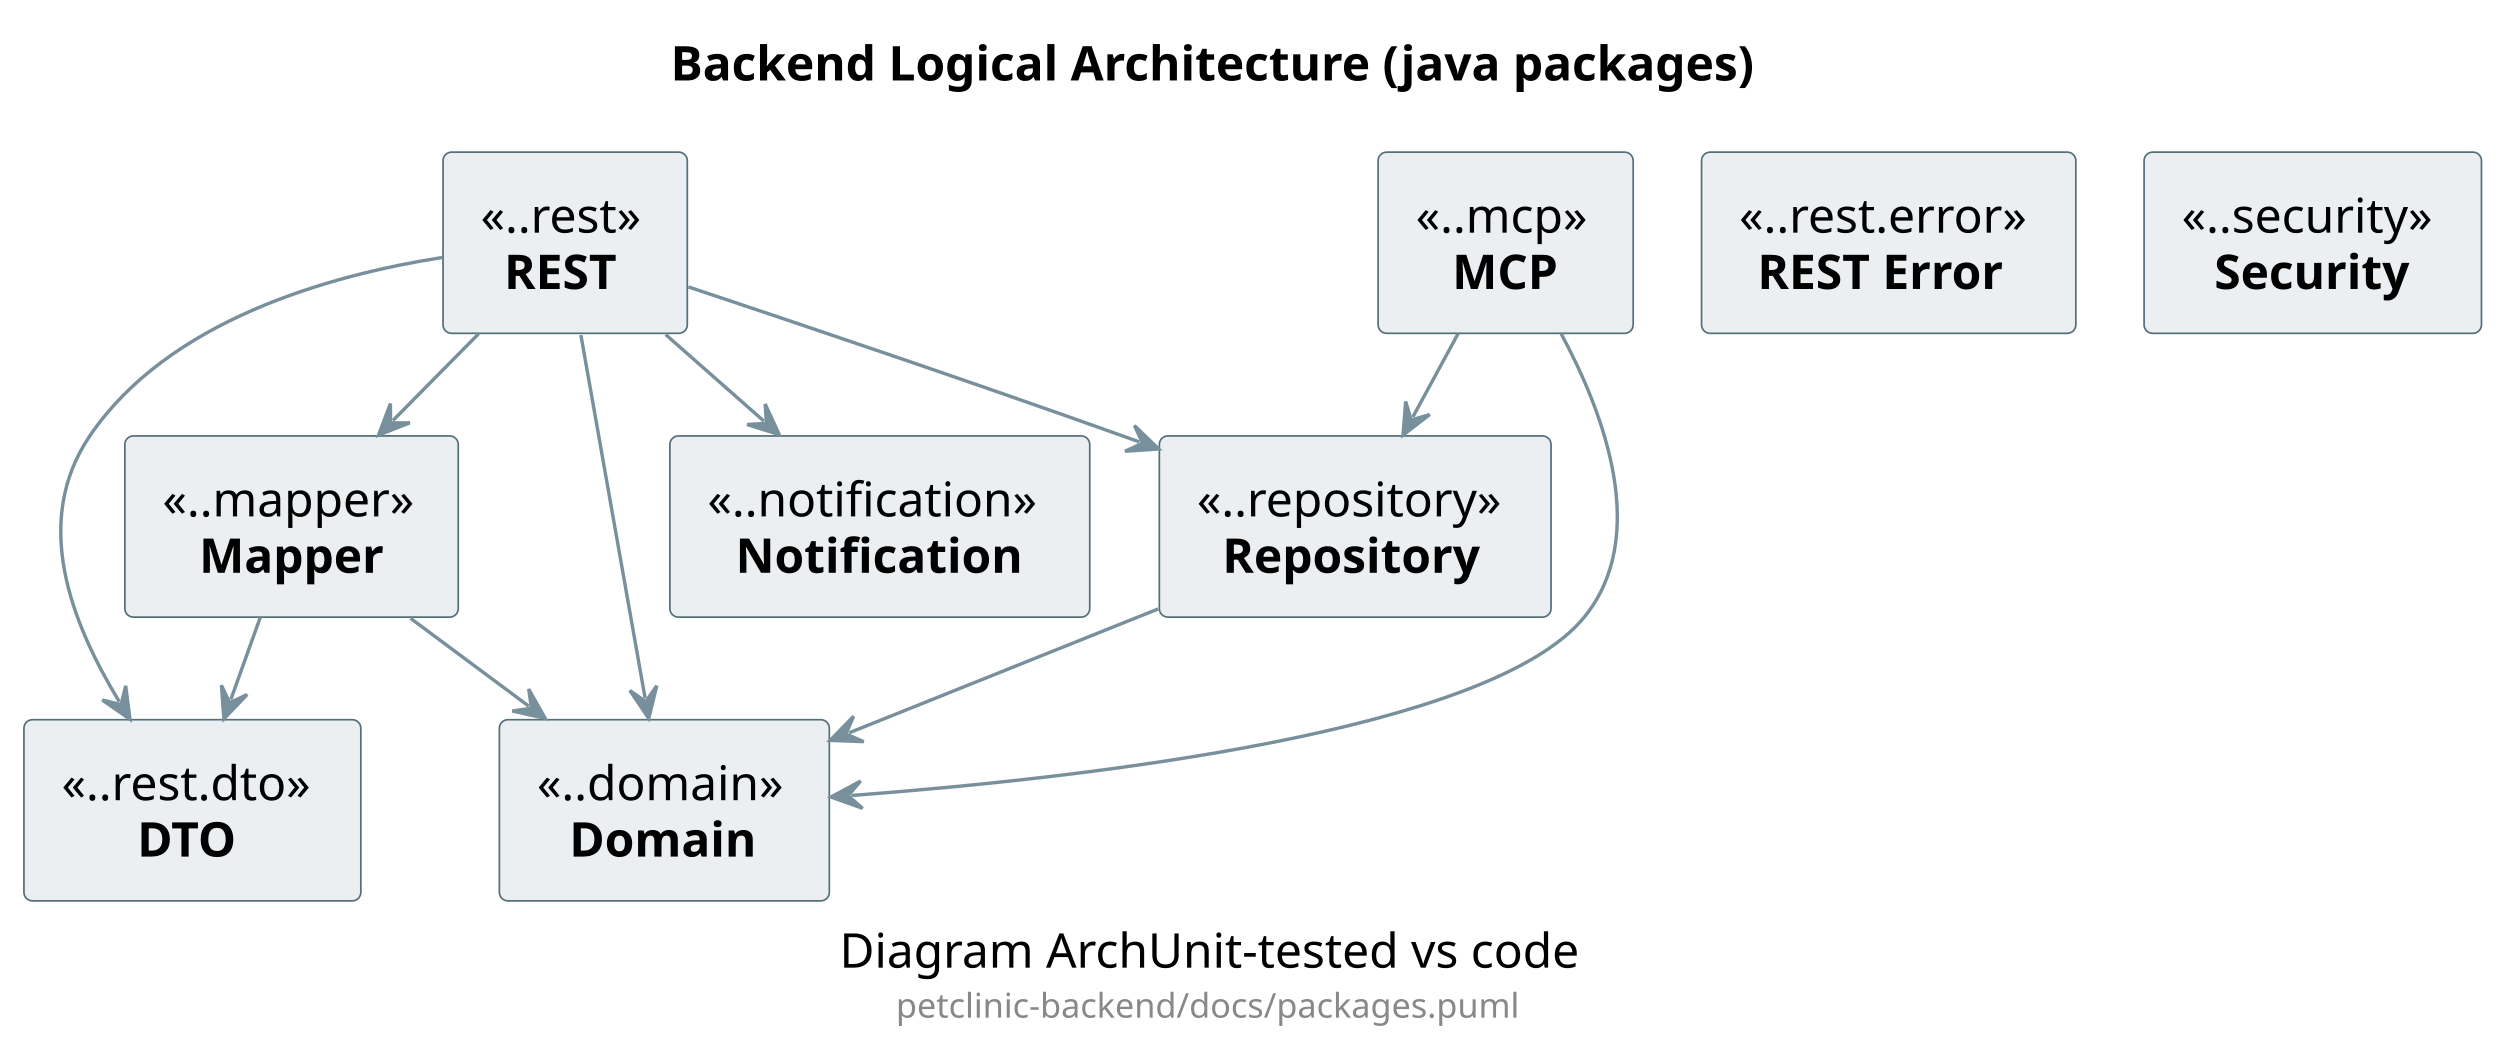
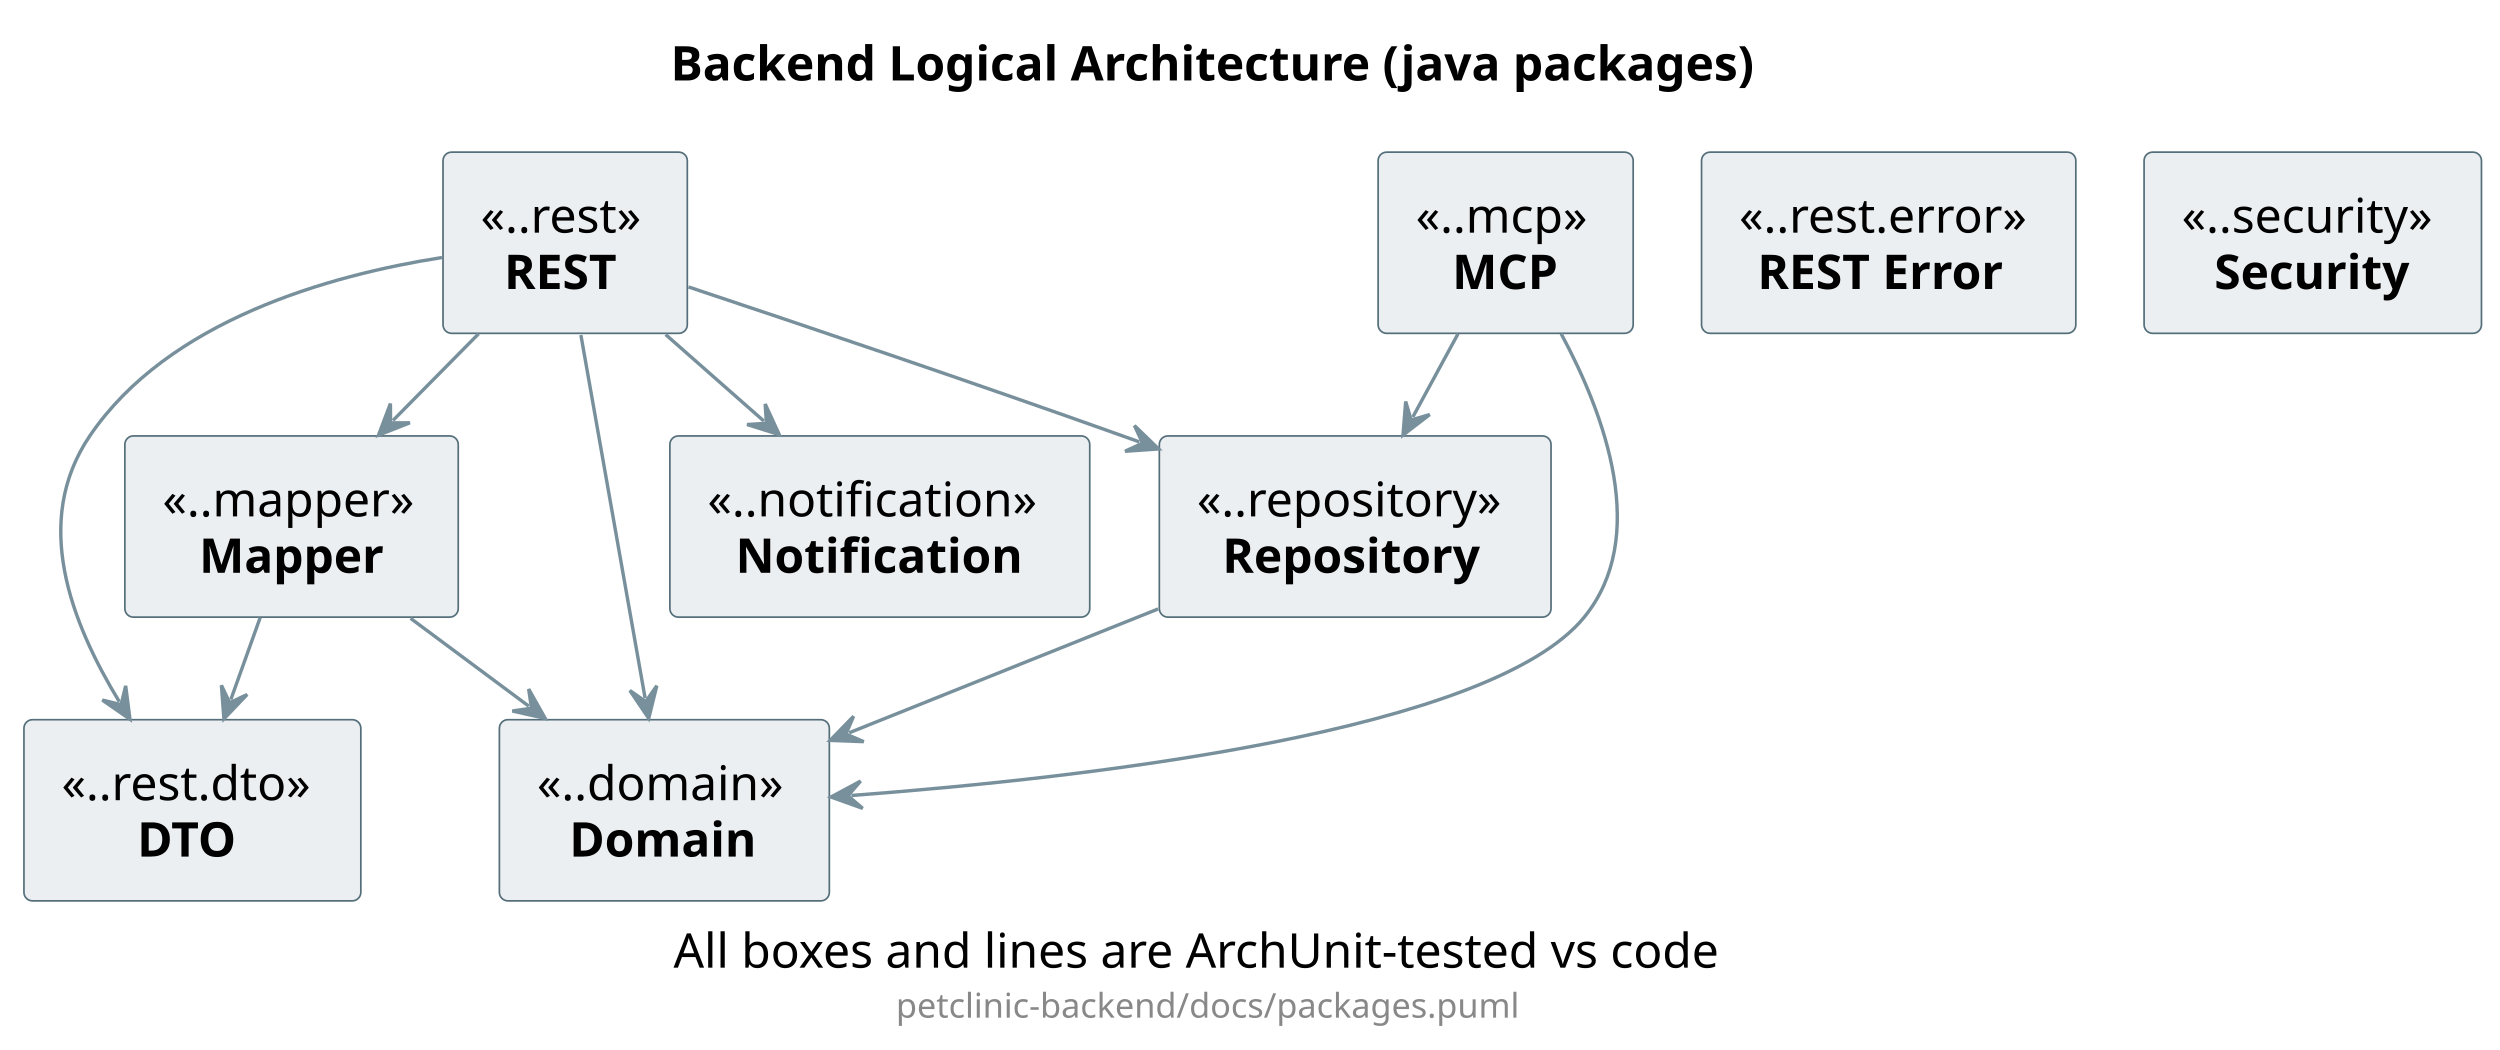
<svg xmlns="http://www.w3.org/2000/svg" contentStyleType="text/css" data-diagram-type="DESCRIPTION" height="307px" preserveAspectRatio="none" style="width:731px;height:307px;background:#FFFFFF;" version="1.1" viewBox="0 0 731 307" width="731px" zoomAndPan="magnify">
  <defs />
  <g>
    <g class="title" data-source-line="2">
      <text fill="#000000" font-family="sans-serif" font-size="14" font-weight="bold" lengthAdjust="spacing" textLength="325.438" x="196.071" y="23.535">Backend Logical Architecture (java packages)</text>
    </g>
    <g class="entity" data-qualified-name="REST" data-source-line="26" id="ent0002">
      <rect fill="#ECEFF1" height="52.977" rx="2.5" ry="2.5" style="stroke:#546E7A;stroke-width:0.5;" width="71.431" x="129.54" y="44.488" />
      <text fill="#000000" font-family="sans-serif" font-size="14" lengthAdjust="spacing" textLength="49.431" x="140.54" y="68.023">«..rest»</text>
      <text fill="#000000" font-family="sans-serif" font-size="14" font-weight="bold" lengthAdjust="spacing" textLength="35.725" x="147.393" y="84.512">REST</text>
    </g>
    <g class="entity" data-qualified-name="MCP" data-source-line="27" id="ent0003">
      <rect fill="#ECEFF1" height="52.977" rx="2.5" ry="2.5" style="stroke:#546E7A;stroke-width:0.5;" width="74.582" x="402.96" y="44.488" />
      <text fill="#000000" font-family="sans-serif" font-size="14" lengthAdjust="spacing" textLength="52.582" x="413.96" y="68.023">«..mcp»</text>
      <text fill="#000000" font-family="sans-serif" font-size="14" font-weight="bold" lengthAdjust="spacing" textLength="31.268" x="424.617" y="84.512">MCP</text>
    </g>
    <g class="entity" data-qualified-name="REST Error" data-source-line="28" id="ent0004">
      <rect fill="#ECEFF1" height="52.977" rx="2.5" ry="2.5" style="stroke:#546E7A;stroke-width:0.5;" width="109.445" x="497.53" y="44.488" />
      <text fill="#000000" font-family="sans-serif" font-size="14" lengthAdjust="spacing" textLength="87.445" x="508.53" y="68.023">«..rest.error»</text>
      <text fill="#000000" font-family="sans-serif" font-size="14" font-weight="bold" lengthAdjust="spacing" textLength="76.781" x="513.862" y="84.512">REST Error</text>
    </g>
    <g class="entity" data-qualified-name="Security" data-source-line="29" id="ent0005">
      <rect fill="#ECEFF1" height="52.977" rx="2.5" ry="2.5" style="stroke:#546E7A;stroke-width:0.5;" width="98.651" x="626.93" y="44.488" />
      <text fill="#000000" font-family="sans-serif" font-size="14" lengthAdjust="spacing" textLength="76.651" x="637.93" y="68.023">«..security»</text>
      <text fill="#000000" font-family="sans-serif" font-size="14" font-weight="bold" lengthAdjust="spacing" textLength="57.6" x="647.456" y="84.512">Security</text>
    </g>
    <g class="entity" data-qualified-name="Mapper" data-source-line="30" id="ent0006">
      <rect fill="#ECEFF1" height="52.977" rx="2.5" ry="2.5" style="stroke:#546E7A;stroke-width:0.5;" width="97.482" x="36.51" y="127.468" />
      <text fill="#000000" font-family="sans-serif" font-size="14" lengthAdjust="spacing" textLength="75.482" x="47.51" y="151.003">«..mapper»</text>
      <text fill="#000000" font-family="sans-serif" font-size="14" font-weight="bold" lengthAdjust="spacing" textLength="54.059" x="58.222" y="167.492">Mapper</text>
    </g>
    <g class="entity" data-qualified-name="Repository" data-source-line="31" id="ent0007">
      <rect fill="#ECEFF1" height="52.977" rx="2.5" ry="2.5" style="stroke:#546E7A;stroke-width:0.5;" width="114.531" x="338.99" y="127.468" />
      <text fill="#000000" font-family="sans-serif" font-size="14" lengthAdjust="spacing" textLength="92.531" x="349.99" y="151.003">«..repository»</text>
      <text fill="#000000" font-family="sans-serif" font-size="14" font-weight="bold" lengthAdjust="spacing" textLength="77.69" x="357.41" y="167.492">Repository</text>
    </g>
    <g class="entity" data-qualified-name="Notification" data-source-line="32" id="ent0008">
      <rect fill="#ECEFF1" height="52.977" rx="2.5" ry="2.5" style="stroke:#546E7A;stroke-width:0.5;" width="122.769" x="195.87" y="127.468" />
      <text fill="#000000" font-family="sans-serif" font-size="14" lengthAdjust="spacing" textLength="100.769" x="206.87" y="151.003">«..notification»</text>
      <text fill="#000000" font-family="sans-serif" font-size="14" font-weight="bold" lengthAdjust="spacing" textLength="84.328" x="215.09" y="167.492">Notification</text>
    </g>
    <g class="entity" data-qualified-name="DTO" data-source-line="33" id="ent0009">
      <rect fill="#ECEFF1" height="52.977" rx="2.5" ry="2.5" style="stroke:#546E7A;stroke-width:0.5;" width="98.508" x="7" y="210.438" />
      <text fill="#000000" font-family="sans-serif" font-size="14" lengthAdjust="spacing" textLength="76.508" x="18" y="233.973">«..rest.dto»</text>
      <text fill="#000000" font-family="sans-serif" font-size="14" font-weight="bold" lengthAdjust="spacing" textLength="32.286" x="40.111" y="250.462">DTO</text>
    </g>
    <g class="entity" data-qualified-name="Domain" data-source-line="34" id="ent0010">
      <rect fill="#ECEFF1" height="52.977" rx="2.5" ry="2.5" style="stroke:#546E7A;stroke-width:0.5;" width="96.478" x="146.02" y="210.438" />
      <text fill="#000000" font-family="sans-serif" font-size="14" lengthAdjust="spacing" textLength="74.478" x="157.02" y="233.973">«..domain»</text>
      <text fill="#000000" font-family="sans-serif" font-size="14" font-weight="bold" lengthAdjust="spacing" textLength="55.597" x="166.46" y="250.462">Domain</text>
    </g>
    <g class="link" data-entity-1="ent0007" data-entity-2="ent0010" data-link-type="dependency" data-source-line="36" id="lnk11">
      <path d="M338.64,178.048 C308.32,190.208 277.129,202.706 248.289,214.266" fill="none" id="Repository-to-Domain" style="stroke:#78909C;stroke-width:1;" />
      <polygon fill="#78909C" points="242.72,216.498,252.562,216.863,247.361,214.638,249.586,209.437,242.72,216.498" style="stroke:#78909C;stroke-width:1;" />
    </g>
    <g class="link" data-entity-1="ent0006" data-entity-2="ent0010" data-link-type="dependency" data-source-line="37" id="lnk12">
      <path d="M120.04,180.798 C132.63,190.148 142.015,197.119 154.605,206.478" fill="none" id="Mapper-to-Domain" style="stroke:#78909C;stroke-width:1;" />
      <polygon fill="#78909C" points="159.42,210.058,154.584,201.479,155.407,207.075,149.811,207.899,159.42,210.058" style="stroke:#78909C;stroke-width:1;" />
    </g>
    <g class="link" data-entity-1="ent0006" data-entity-2="ent0009" data-link-type="dependency" data-source-line="38" id="lnk13">
      <path d="M76.08,180.578 C72.69,190.028 70.884,195.09 67.494,204.55" fill="none" id="Mapper-to-DTO" style="stroke:#78909C;stroke-width:1;" />
      <polygon fill="#78909C" points="65.47,210.198,72.272,203.075,67.157,205.491,64.741,200.376,65.47,210.198" style="stroke:#78909C;stroke-width:1;" />
    </g>
    <g class="link" data-entity-1="ent0002" data-entity-2="ent0010" data-link-type="dependency" data-source-line="39" id="lnk14">
      <path d="M169.85,97.958 C175.28,128.658 183.215,173.52 188.635,204.16" fill="none" id="REST-to-Domain" style="stroke:#78909C;stroke-width:1;" />
      <polygon fill="#78909C" points="189.68,210.068,192.051,200.509,188.809,205.145,184.173,201.903,189.68,210.068" style="stroke:#78909C;stroke-width:1;" />
    </g>
    <g class="link" data-entity-1="ent0002" data-entity-2="ent0007" data-link-type="dependency" data-source-line="40" id="lnk15">
      <path d="M201.3,83.898 C234.4,94.928 284.76,111.918 328.25,127.468 C331.7,128.698 329.594,127.92 333.154,129.22" fill="none" id="REST-to-Repository" style="stroke:#78909C;stroke-width:1;" />
      <polygon fill="#78909C" points="338.79,131.278,331.708,124.434,334.093,129.563,328.964,131.948,338.79,131.278" style="stroke:#78909C;stroke-width:1;" />
    </g>
    <g class="link" data-entity-1="ent0002" data-entity-2="ent0006" data-link-type="dependency" data-source-line="41" id="lnk16">
      <path d="M139.94,97.598 C130.6,107.048 124.236,113.489 114.895,122.949" fill="none" id="REST-to-Mapper" style="stroke:#78909C;stroke-width:1;" />
      <polygon fill="#78909C" points="110.68,127.218,119.85,123.624,114.193,123.66,114.157,118.004,110.68,127.218" style="stroke:#78909C;stroke-width:1;" />
    </g>
    <g class="link" data-entity-1="ent0002" data-entity-2="ent0009" data-link-type="dependency" data-source-line="42" id="lnk17">
      <path d="M129.24,75.298 C96.23,80.478 49.14,93.688 26.25,127.468 C9.27,152.538 20.736,181.88 34.886,205.18" fill="none" id="REST-to-DTO" style="stroke:#78909C;stroke-width:1;" />
      <polygon fill="#78909C" points="38,210.308,36.747,200.539,35.405,206.035,29.909,204.692,38,210.308" style="stroke:#78909C;stroke-width:1;" />
    </g>
    <g class="link" data-entity-1="ent0002" data-entity-2="ent0008" data-link-type="dependency" data-source-line="43" id="lnk18">
      <path d="M194.62,97.818 C205.24,107.168 212.727,113.763 223.347,123.114" fill="none" id="REST-to-Notification" style="stroke:#78909C;stroke-width:1;" />
      <polygon fill="#78909C" points="227.85,127.078,223.738,118.129,224.097,123.774,218.452,124.133,227.85,127.078" style="stroke:#78909C;stroke-width:1;" />
    </g>
    <g class="link" data-entity-1="ent0003" data-entity-2="ent0010" data-link-type="dependency" data-source-line="44" id="lnk19">
      <path d="M456.48,97.578 C469.37,121.528 482.34,157.008 463.25,180.438 C436,213.898 318.793,227.327 248.953,232.597" fill="none" id="MCP-to-Domain" style="stroke:#78909C;stroke-width:1;" />
      <polygon fill="#78909C" points="242.97,233.048,252.245,236.36,247.956,232.672,251.643,228.382,242.97,233.048" style="stroke:#78909C;stroke-width:1;" />
    </g>
    <g class="link" data-entity-1="ent0003" data-entity-2="ent0007" data-link-type="dependency" data-source-line="45" id="lnk20">
      <path d="M426.33,97.598 C421.2,107.048 418.245,112.486 413.104,121.946" fill="none" id="MCP-to-Repository" style="stroke:#78909C;stroke-width:1;" />
      <polygon fill="#78909C" points="410.24,127.218,418.051,121.22,412.627,122.825,411.022,117.4,410.24,127.218" style="stroke:#78909C;stroke-width:1;" />
    </g>
    <g class="caption" data-source-line="3">
-       <text fill="#000000" font-family="sans-serif" font-size="14" lengthAdjust="spacing" textLength="226.618" x="245.482" y="282.95">Diagram ArchUnit-tested vs code</text>
+       <text fill="#000000" font-family="sans-serif" font-size="14" lengthAdjust="spacing" textLength="323.709" x="196.936" y="282.95">All boxes and lines are ArchUnit-tested vs code</text>
    </g>
    <g class="footer" data-source-line="4">
      <text fill="#888888" font-family="sans-serif" font-size="10" lengthAdjust="spacing" textLength="193.613" x="261.984" y="297.571">petclinic-backend/docs/packages.puml</text>
    </g>
  </g>
</svg>
